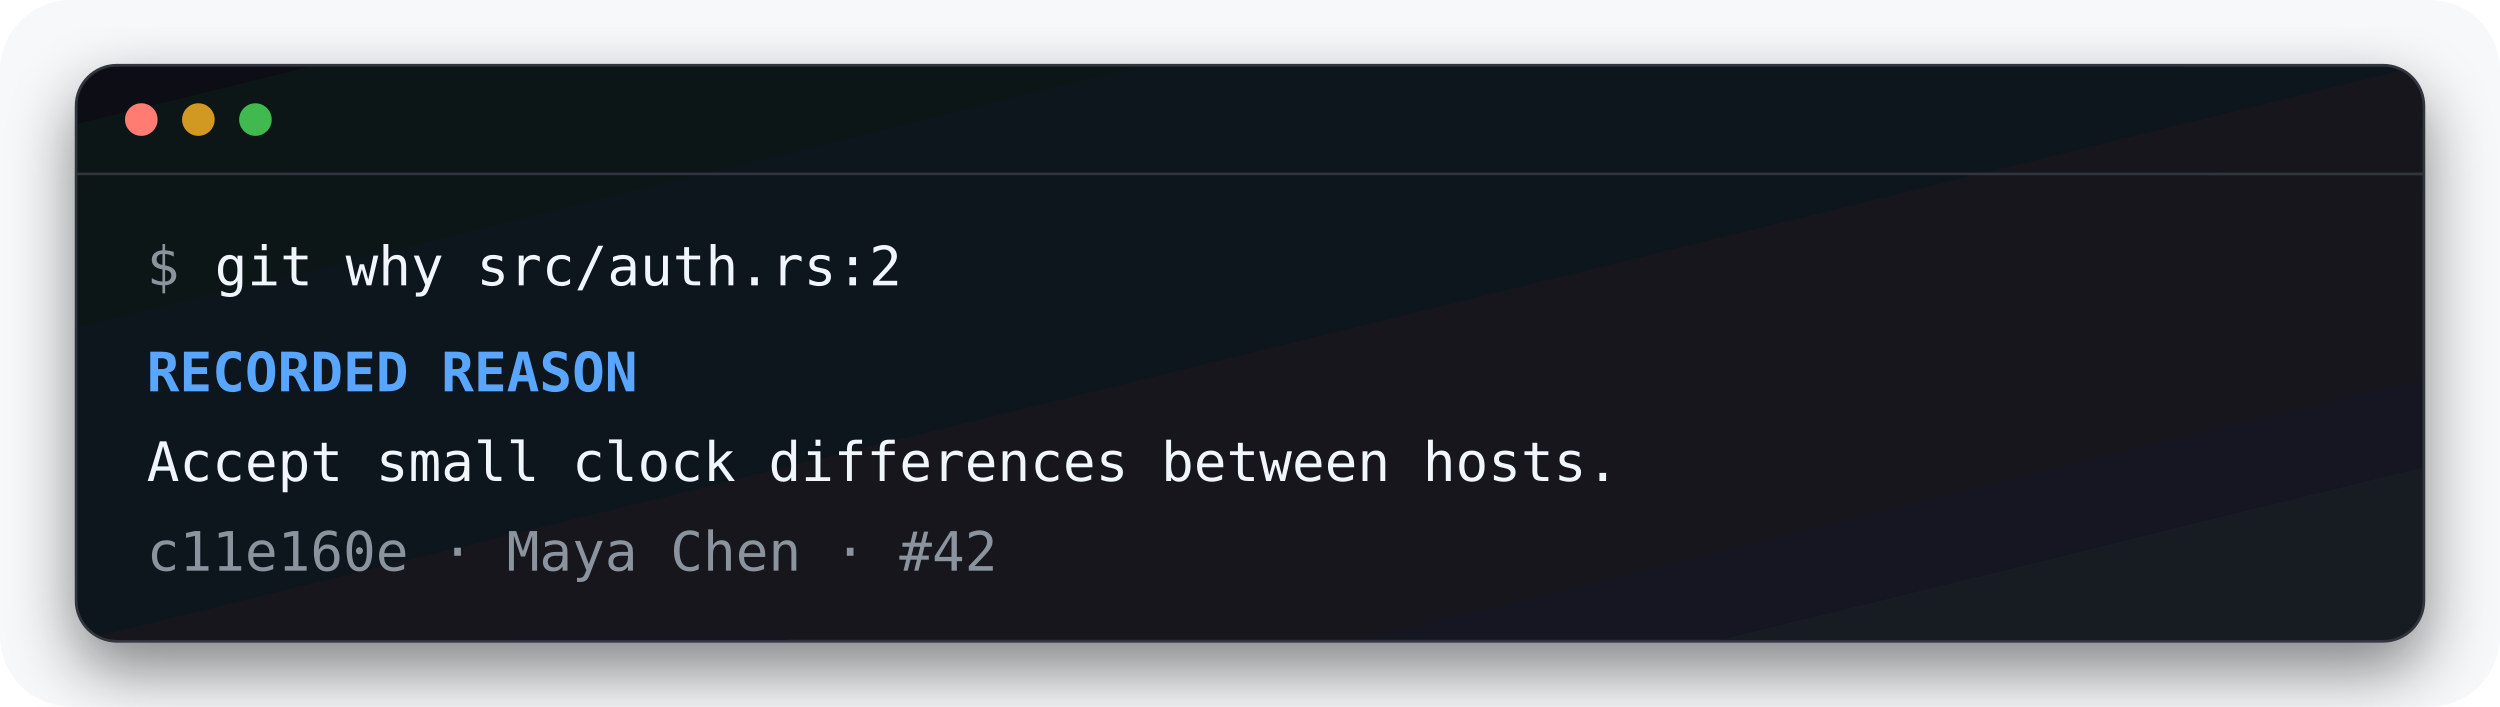
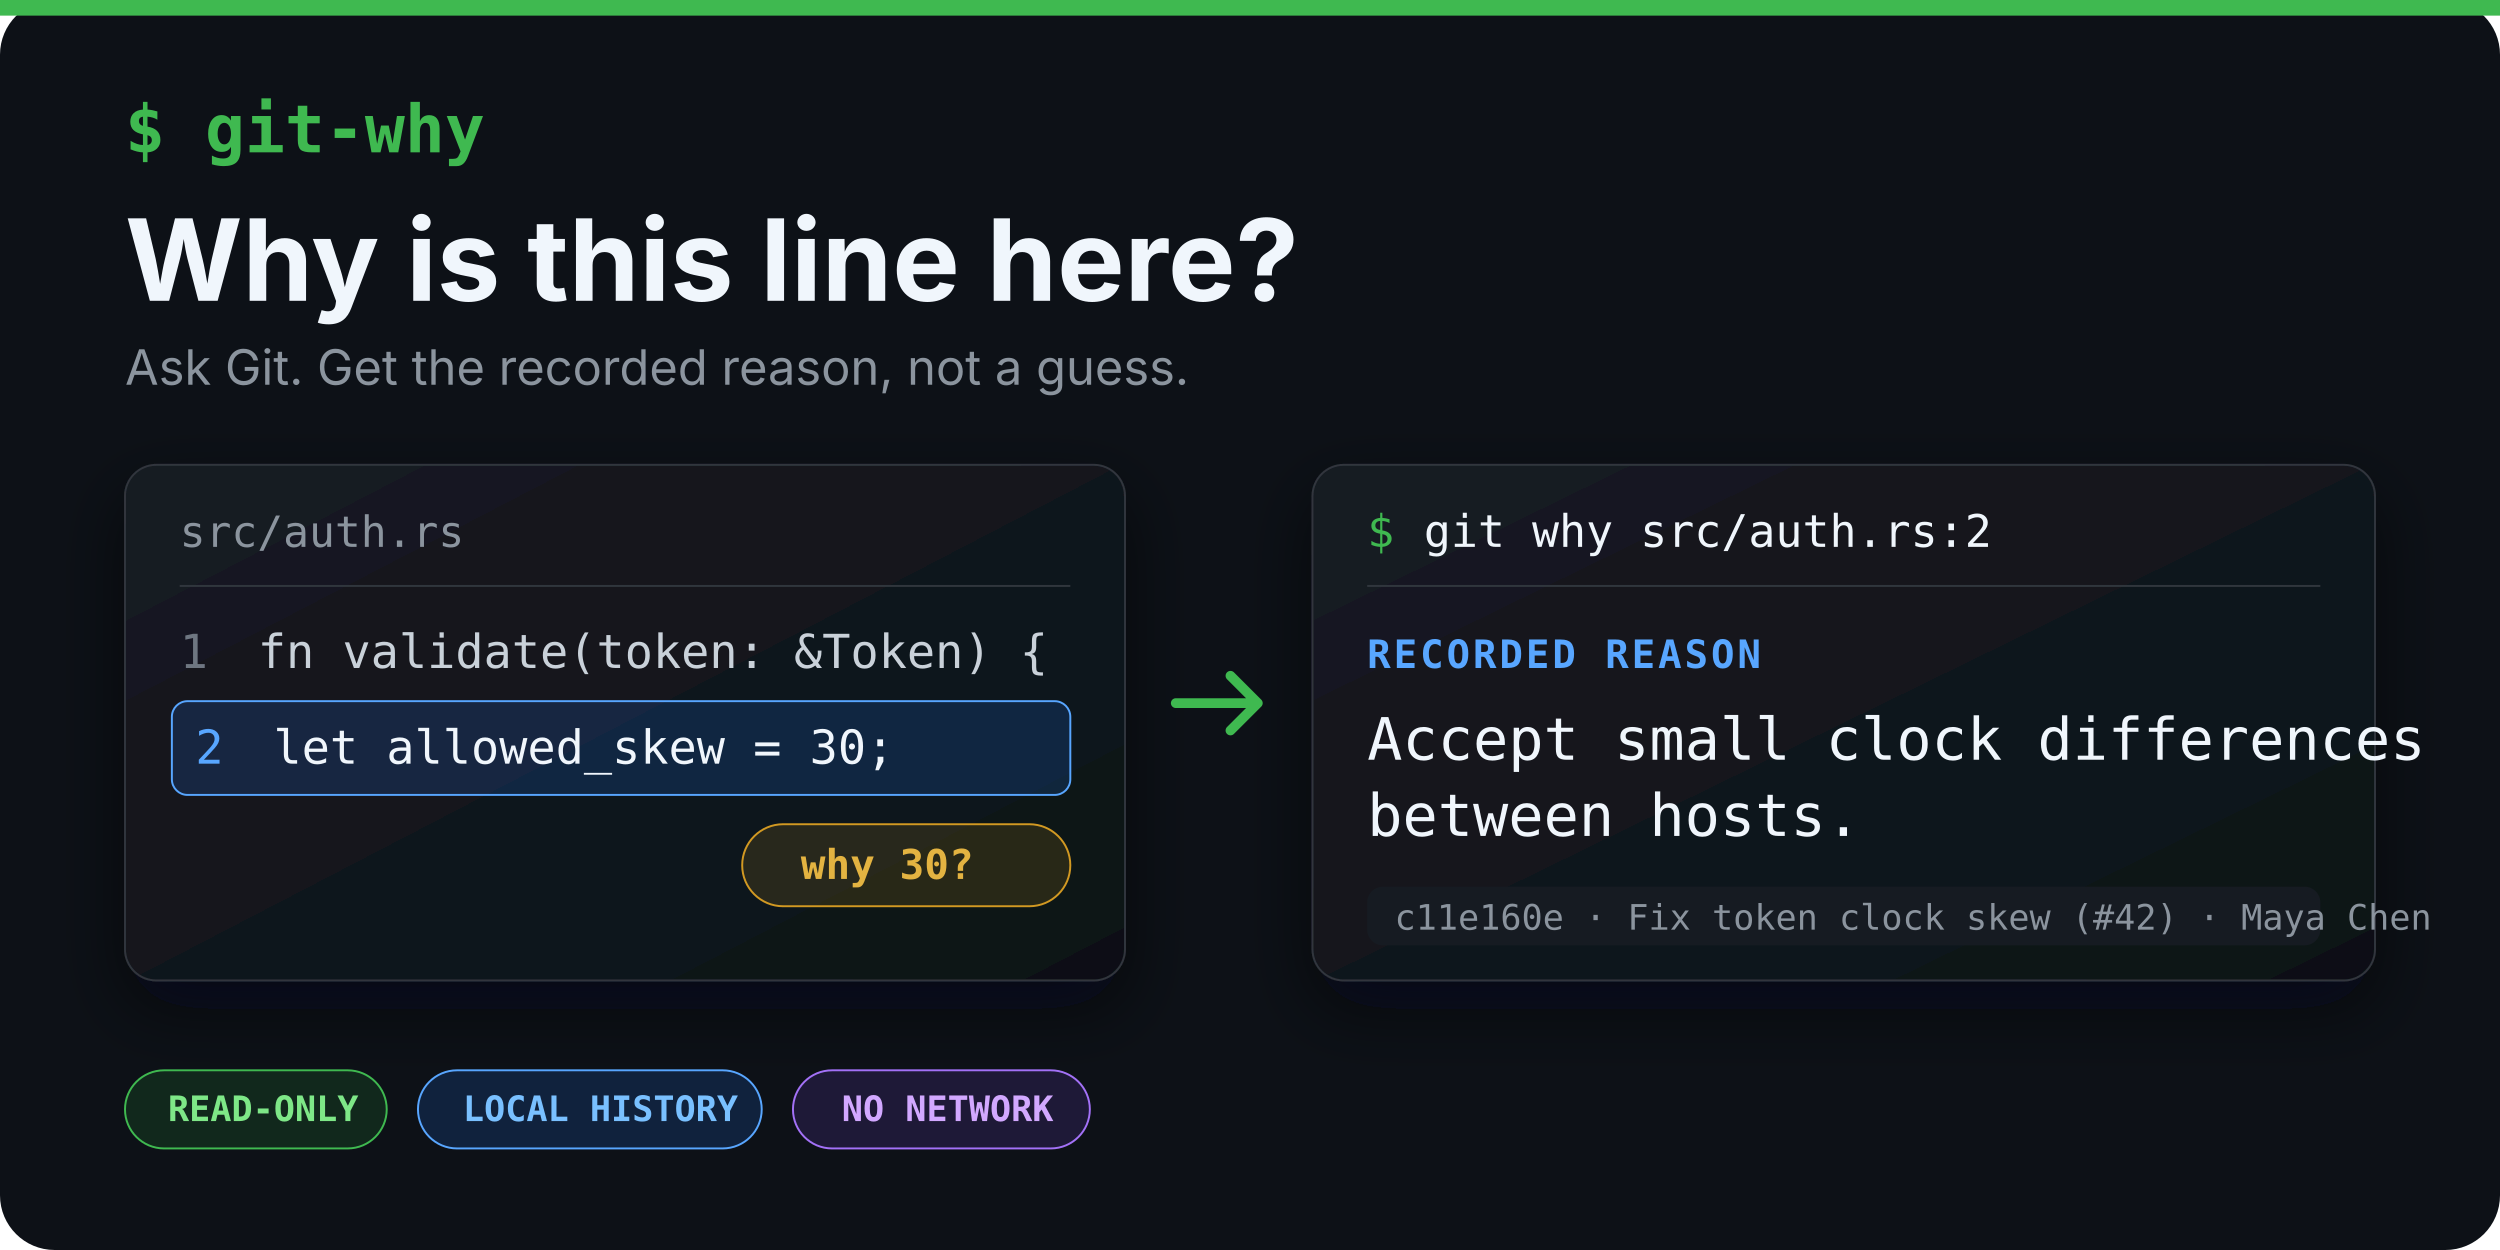
- <svg xmlns="http://www.w3.org/2000/svg" width="920" height="260" viewBox="0 0 920 260" role="img" aria-labelledby="title description">
+ <svg xmlns="http://www.w3.org/2000/svg" width="1280" height="640" viewBox="0 0 1280 640" role="img" aria-labelledby="title description">
  <defs>
-     <linearGradient id="background" x1="0" y1="0" x2="1" y2="1">
-       <stop offset="0" stop-color="#0d1117" />
-       <stop offset="1" stop-color="#161b22" />
+     <linearGradient id="panel" x1="0" y1="0" x2="1" y2="1">
+       <stop offset="0" stop-color="#161b22" />
+       <stop offset="1" stop-color="#0d1117" />
    </linearGradient>
-     <filter id="shadow" x="-10%" y="-15%" width="120%" height="135%">
-       <feDropShadow dx="0" dy="10" stdDeviation="12" flood-color="#010409" flood-opacity="0.48" />
+     <filter id="shadow" x="-10%" y="-15%" width="120%" height="140%">
+       <feDropShadow dx="0" dy="14" stdDeviation="18" flood-color="#010409" flood-opacity="0.55" />
    </filter>
  </defs>
-   <rect width="920" height="260" rx="26" fill="#f6f8fa" />
+   <rect width="1280" height="640" rx="28" fill="#0d1117" />
+   <path d="M0 0h1280v8H0z" fill="#3fb950" />
+   <g font-family="-apple-system, BlinkMacSystemFont, 'Segoe UI', sans-serif">
+     <text x="64" y="78" fill="#3fb950" font-family="ui-monospace, SFMono-Regular, Menlo, Consolas, monospace" font-size="34" font-weight="700">$ git-why</text>
+     <text x="64" y="154" fill="#f0f6fc" font-size="58" font-weight="750">Why is this line here?</text>
+     <text x="64" y="197" fill="#8b949e" font-size="25">Ask Git. Get the recorded reason, not a guess.</text>
+   </g>
  <g filter="url(#shadow)">
-     <rect x="28" y="24" width="864" height="212" rx="15" fill="url(#background)" stroke="#30363d" />
-     <path d="M28 64h864" stroke="#30363d" />
-     <circle cx="52" cy="44" r="6" fill="#ff7b72" />
-     <circle cx="73" cy="44" r="6" fill="#d29922" />
-     <circle cx="94" cy="44" r="6" fill="#3fb950" />
+     <rect x="64" y="238" width="512" height="264" rx="16" fill="url(#panel)" stroke="#30363d" />
+     <rect x="672" y="238" width="544" height="264" rx="16" fill="url(#panel)" stroke="#30363d" />
  </g>
-   <g font-family="ui-monospace, SFMono-Regular, Menlo, Consolas, monospace" font-size="20">
-     <text x="54" y="105" fill="#8b949e">$</text>
-     <text x="79" y="105" fill="#f0f6fc">git why src/auth.rs:2</text>
-     <text x="54" y="144" fill="#58a6ff" font-weight="700">RECORDED REASON</text>
-     <text x="54" y="177" fill="#f0f6fc">Accept small clock differences between hosts.</text>
-     <text x="54" y="210" fill="#8b949e">c11e160e · Maya Chen · #42</text>
+   <g font-family="ui-monospace, SFMono-Regular, Menlo, Consolas, monospace">
+     <text x="92" y="280" fill="#8b949e" font-size="22">src/auth.rs</text>
+     <path d="M92 300h456" stroke="#30363d" />
+     <text x="92" y="342" fill="#6e7681" font-size="24">1</text>
+     <text x="132" y="342" fill="#c9d1d9" font-size="24">fn validate(token: &amp;Token) {</text>
+     <rect x="88" y="359" width="460" height="48" rx="8" fill="#1f6feb" fill-opacity="0.18" stroke="#58a6ff" />
+     <text x="100" y="391" fill="#58a6ff" font-size="24">2</text>
+     <text x="140" y="391" fill="#f0f6fc" font-size="24">let allowed_skew = 30;</text>
+     <rect x="380" y="422" width="168" height="42" rx="21" fill="#d29922" fill-opacity="0.14" stroke="#d29922" />
+     <text x="410" y="450" fill="#e3b341" font-size="21" font-weight="700">why 30?</text>
+     <text x="700" y="280" fill="#3fb950" font-size="23">$</text>
+     <text x="729" y="280" fill="#f0f6fc" font-size="23">git why src/auth.rs:2</text>
+     <path d="M700 300h488" stroke="#30363d" />
+     <text x="700" y="342" fill="#58a6ff" font-size="20" font-weight="700" letter-spacing="1.5">RECORDED REASON</text>
+     <text x="700" y="389" fill="#f0f6fc" font-size="30">Accept small clock differences</text>
+     <text x="700" y="428" fill="#f0f6fc" font-size="30">between hosts.</text>
+     <rect x="700" y="454" width="488" height="30" rx="8" fill="#161b22" />
+     <text x="714" y="476" fill="#8b949e" font-size="18">c11e160e · Fix token clock skew (#42) · Maya Chen</text>
+   </g>
+   <path d="M602 360h42m-14-14 14 14-14 14" fill="none" stroke="#3fb950" stroke-width="5" stroke-linecap="round" stroke-linejoin="round" />
+   <g font-family="ui-monospace, SFMono-Regular, Menlo, Consolas, monospace" font-size="18" font-weight="700">
+     <rect x="64" y="548" width="134" height="40" rx="20" fill="#238636" fill-opacity="0.2" stroke="#3fb950" />
+     <text x="86" y="574" fill="#7ee787">READ-ONLY</text>
+     <rect x="214" y="548" width="176" height="40" rx="20" fill="#1f6feb" fill-opacity="0.18" stroke="#58a6ff" />
+     <text x="237" y="574" fill="#79c0ff">LOCAL HISTORY</text>
+     <rect x="406" y="548" width="152" height="40" rx="20" fill="#6e40c9" fill-opacity="0.18" stroke="#a371f7" />
+     <text x="431" y="574" fill="#d2a8ff">NO NETWORK</text>
  </g>
</svg>
